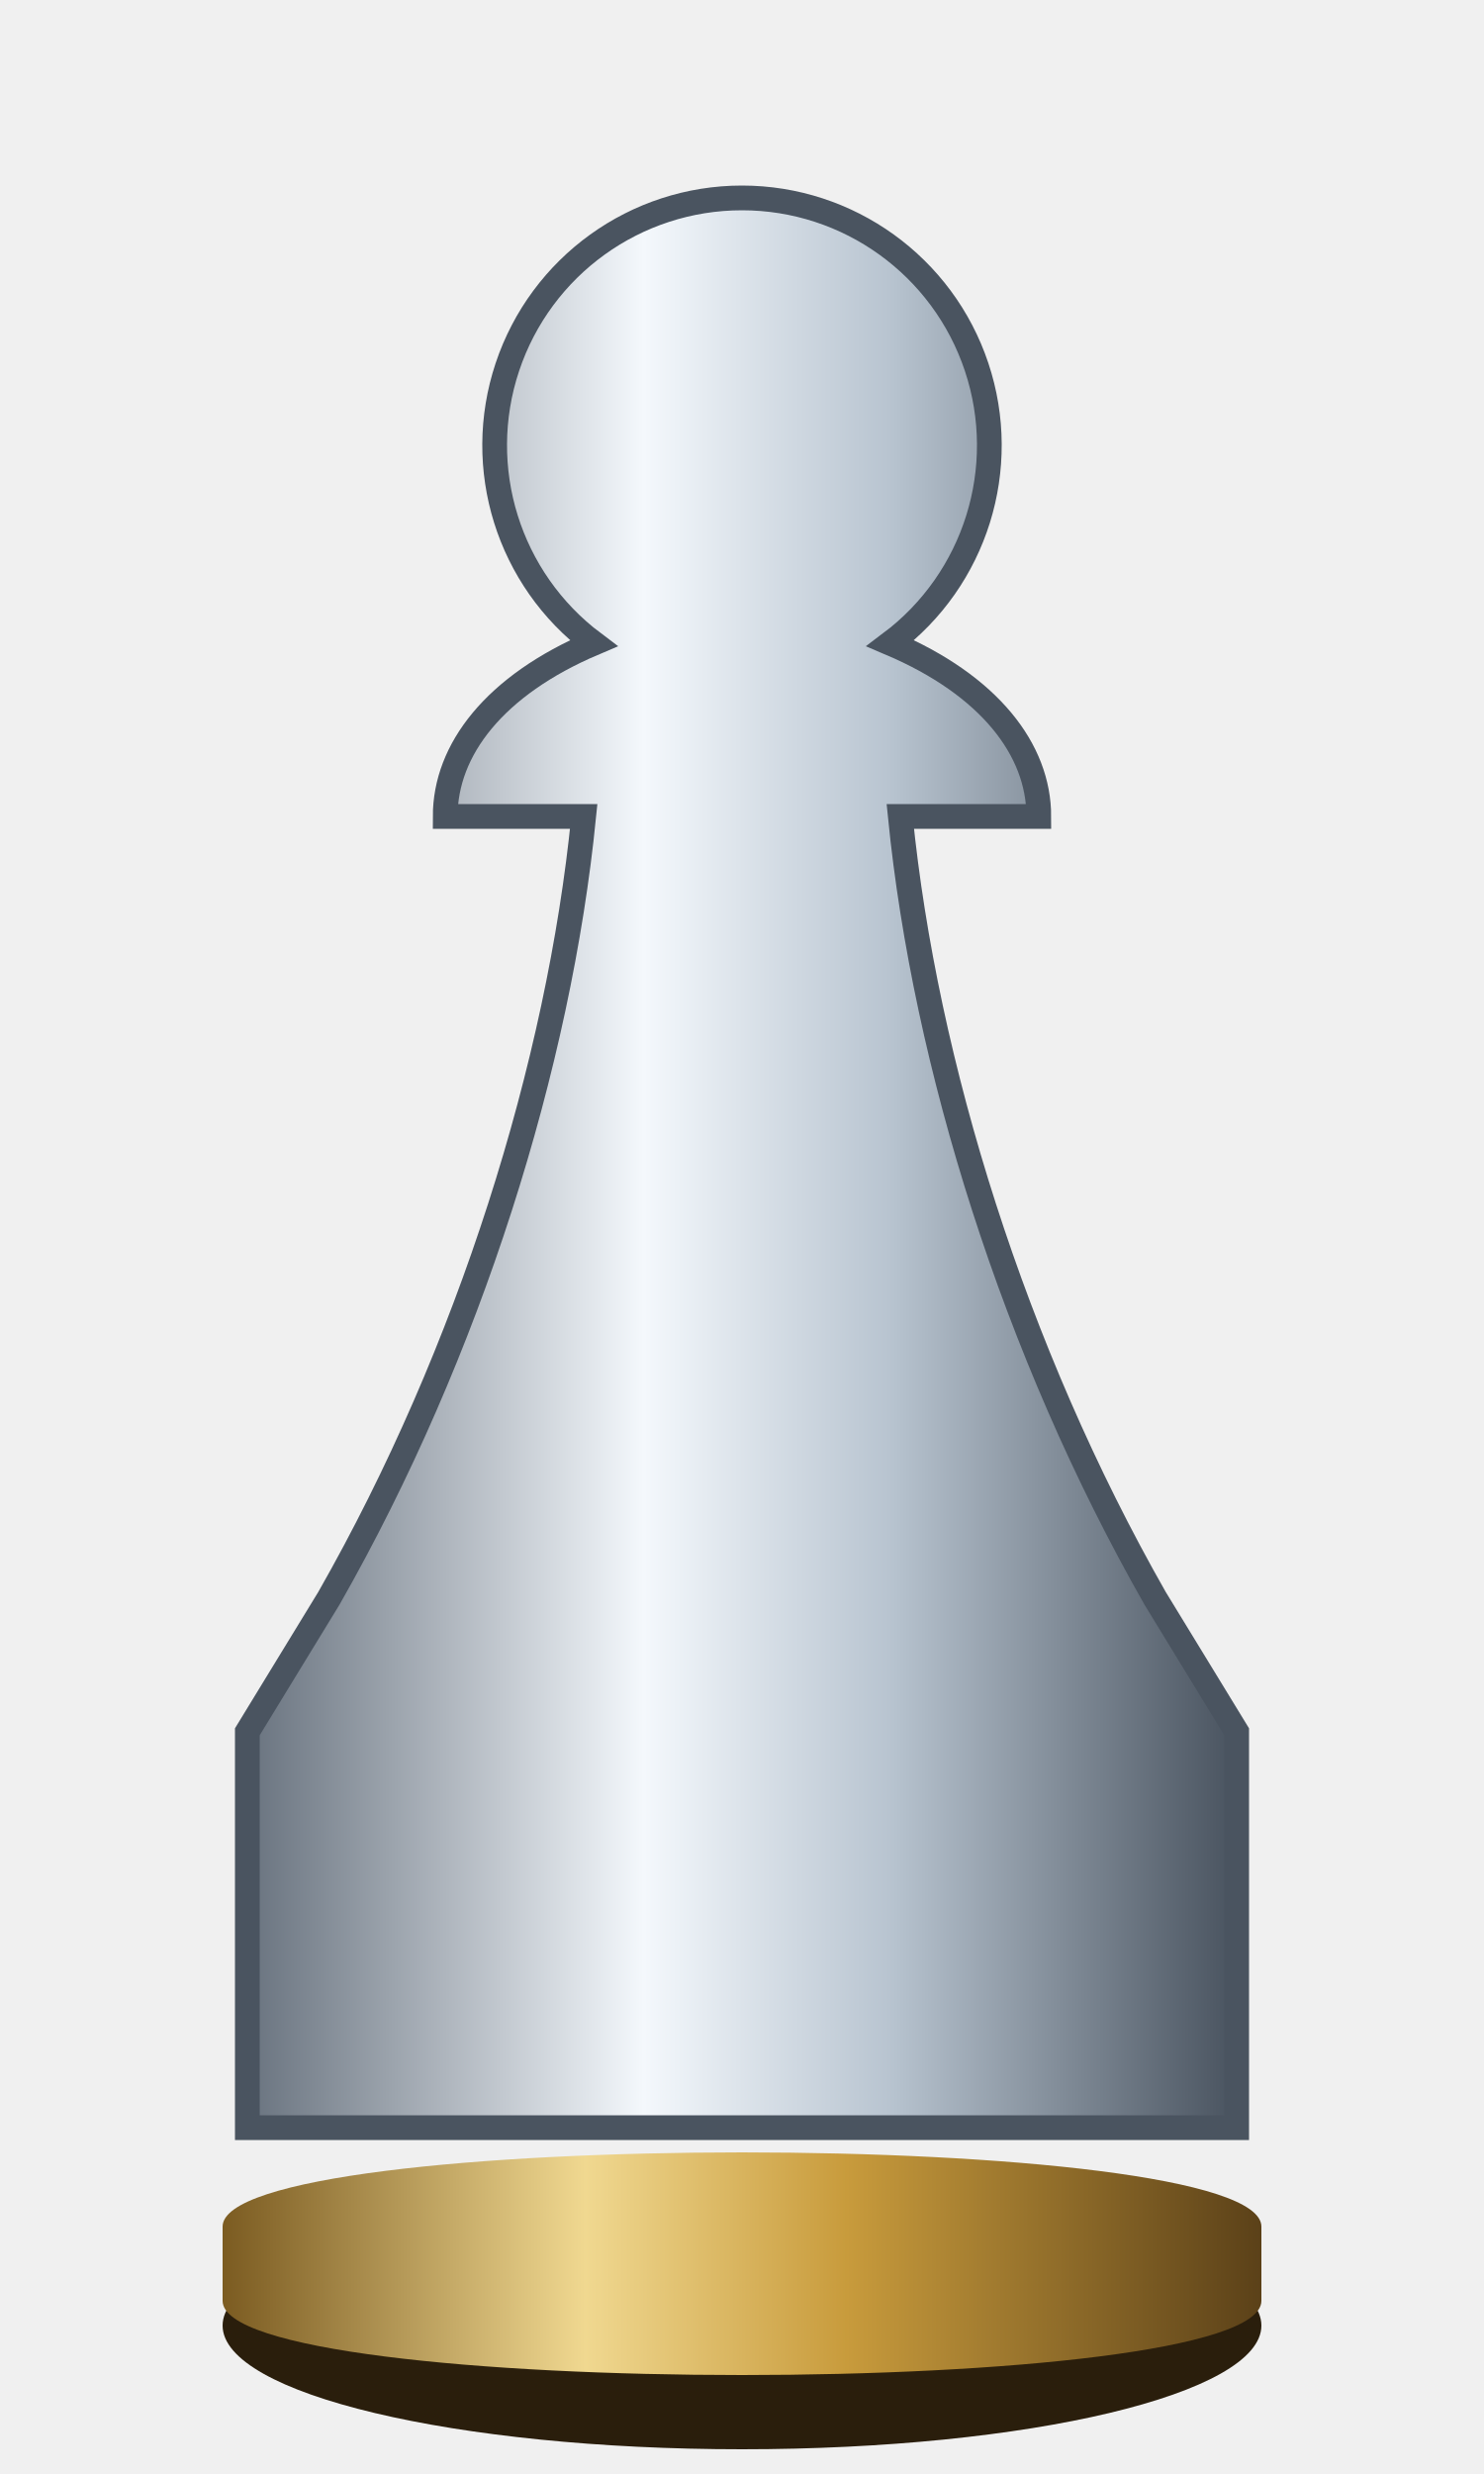
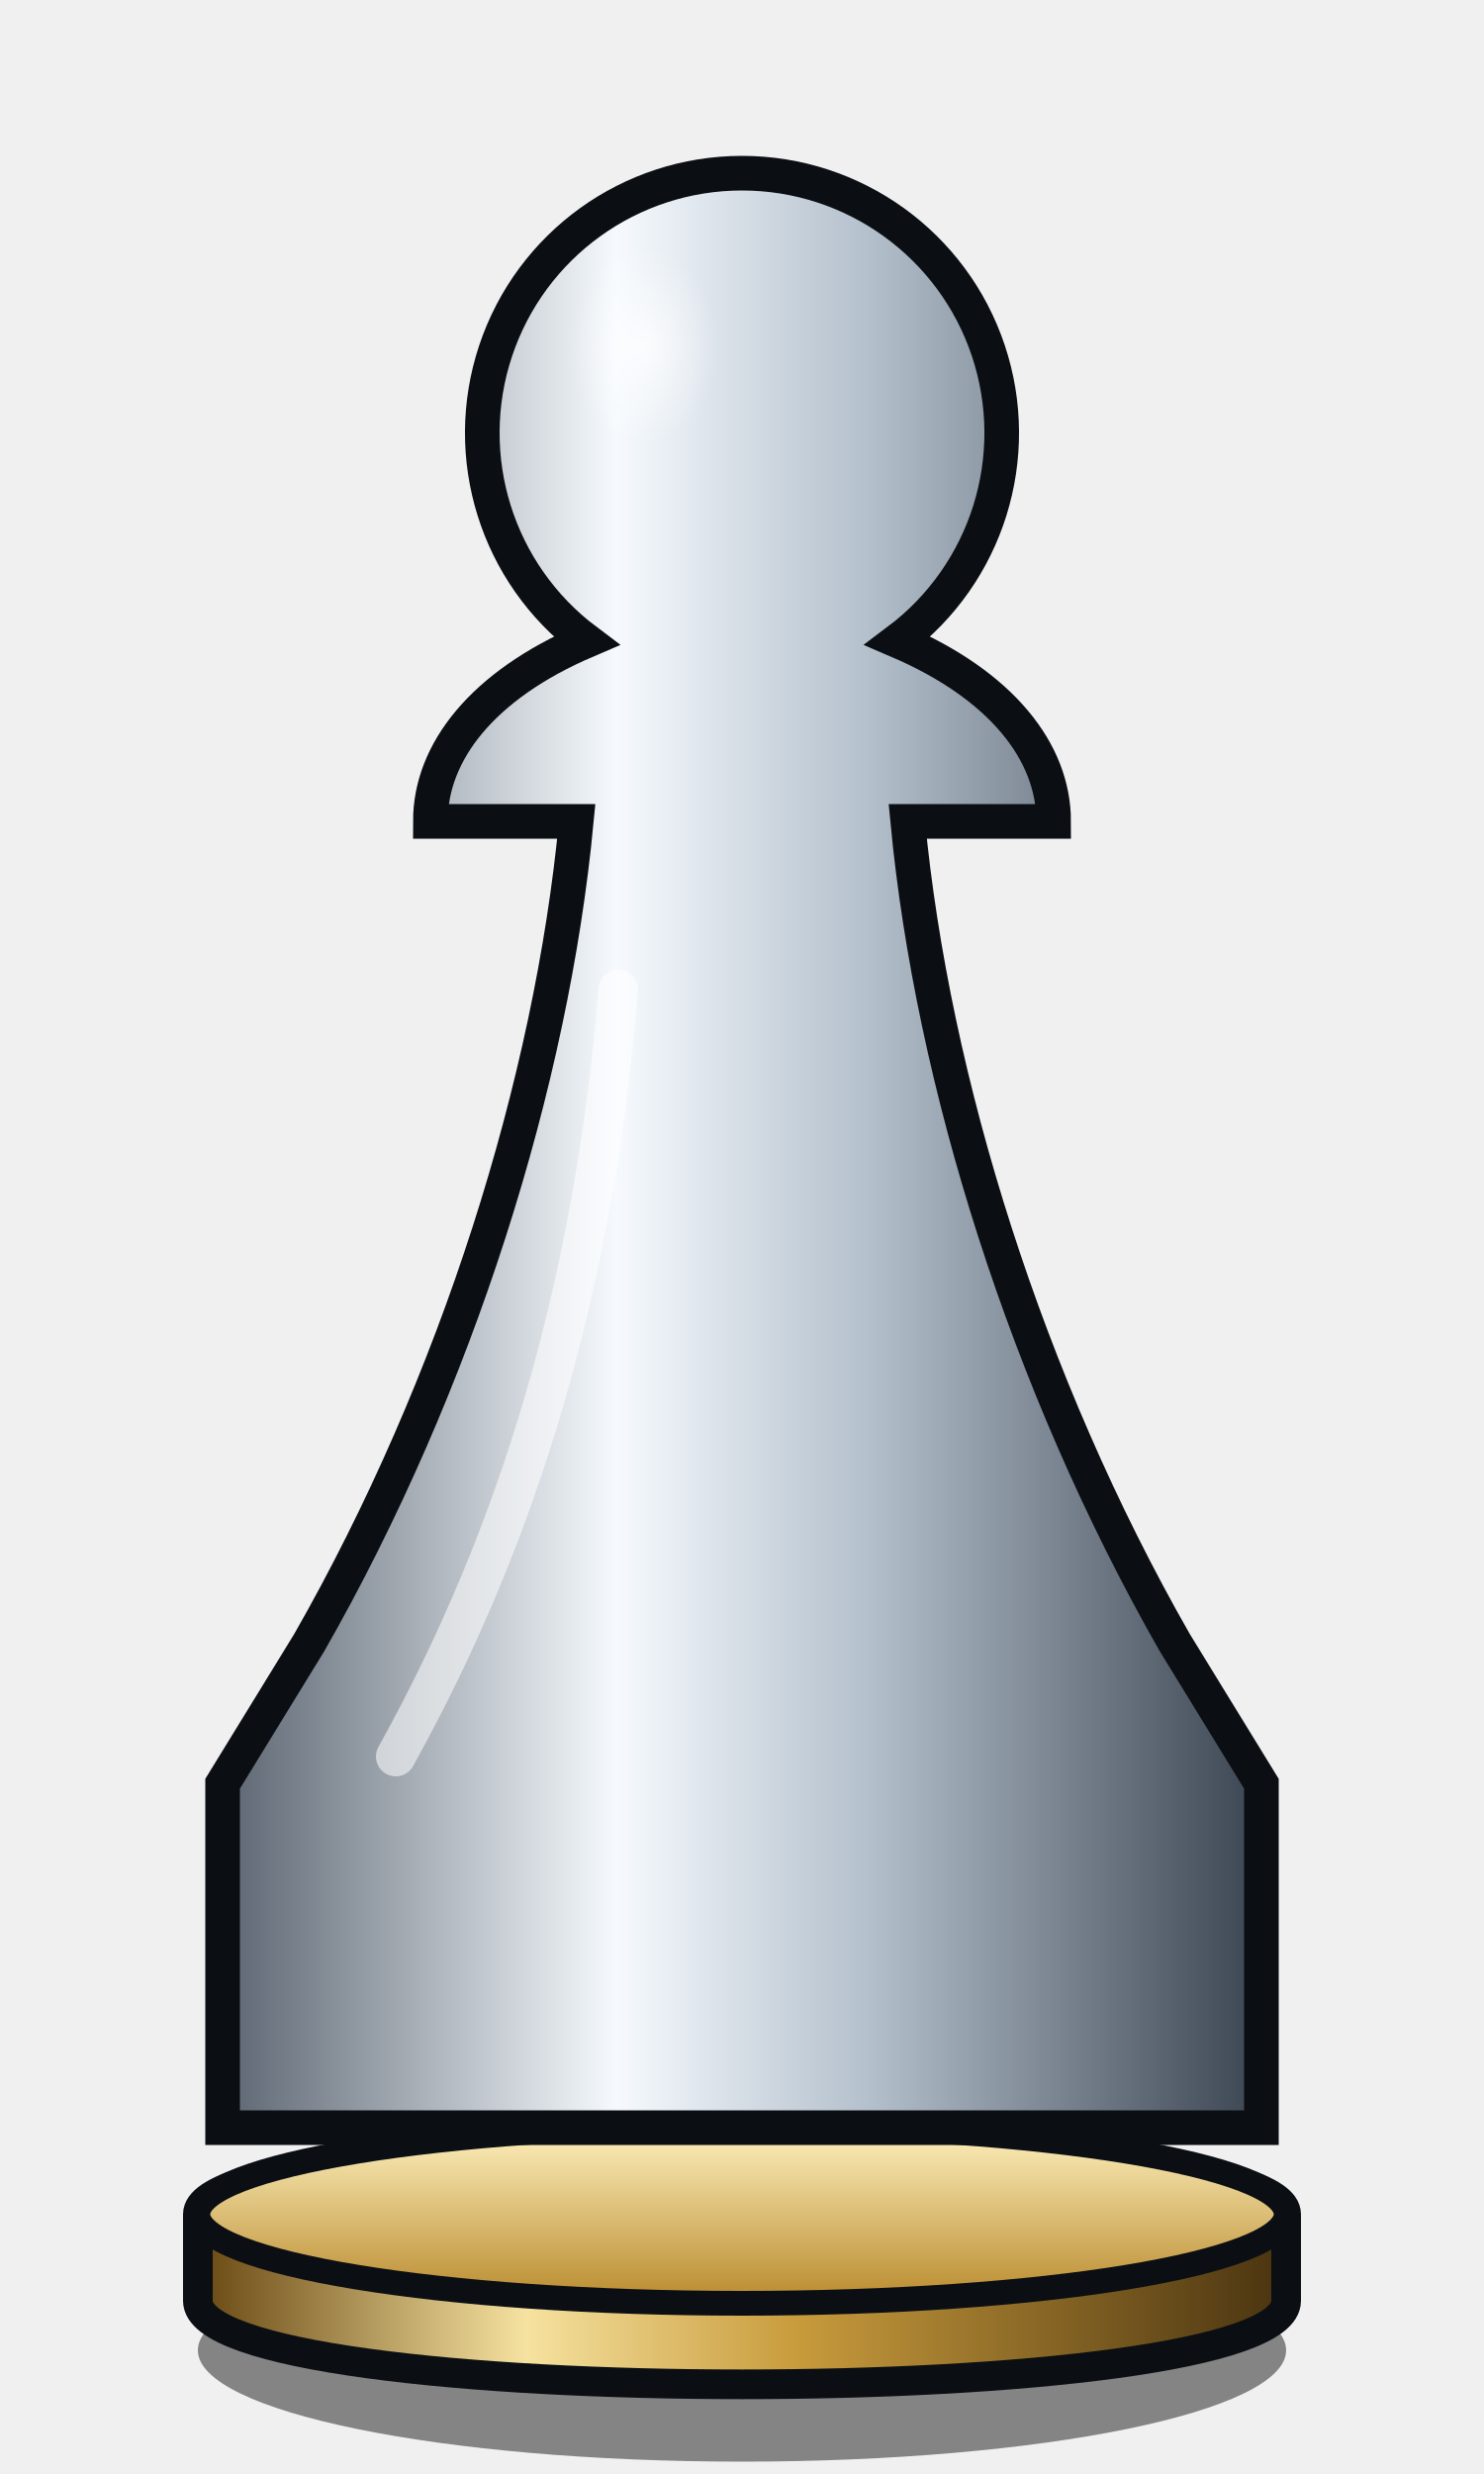
<svg xmlns="http://www.w3.org/2000/svg" viewBox="0 0 60 100">
  <defs>
    <linearGradient id="gold" x1="0" y1="0" x2="1" y2="0">
-       <stop offset="0" stop-color="#7a5a20" />
-       <stop offset=".35" stop-color="#f0d890" />
-       <stop offset=".6" stop-color="#c89b3c" />
-       <stop offset="1" stop-color="#5a4018" />
+       <stop offset="0" stop-color="#6a4a14" />
+       <stop offset=".3" stop-color="#f6e2a0" />
+       <stop offset=".55" stop-color="#c89b3c" />
+       <stop offset="1" stop-color="#4a3410" />
    </linearGradient>
+     <linearGradient id="goldTop" x1="0" y1="0" x2="0" y2="1">
+       <stop offset="0" stop-color="#fff2c0" />
+       <stop offset="1" stop-color="#b8892c" />
+     </linearGradient>
+     <radialGradient id="shine" cx="50%" cy="50%" r="50%">
+       <stop offset="0" stop-color="#fff" stop-opacity=".9" />
+       <stop offset="1" stop-color="#fff" stop-opacity="0" />
+     </radialGradient>
    <linearGradient id="silver" x1="0" y1="0" x2="1" y2="0">
-       <stop offset="0" stop-color="#6a7480" />
-       <stop offset=".4" stop-color="#f4f8fc" />
-       <stop offset=".65" stop-color="#b8c4d0" />
-       <stop offset="1" stop-color="#4a5460" />
+       <stop offset="0" stop-color="#5a6470" />
+       <stop offset=".38" stop-color="#f6fafe" />
+       <stop offset=".62" stop-color="#b4c0cc" />
+       <stop offset="1" stop-color="#3a4450" />
    </linearGradient>
  </defs>
-   <ellipse cx="30" cy="94" rx="21" ry="5" fill="#2a1e0c" />
-   <path d="M9 90 C9 86 51 86 51 90 L51 93 C51 97 9 97 9 93 Z" fill="url(#gold)" />
-   <path d="M30 8a10 10 0 0 1 6 18c4 1.7 6 4.3 6 7h-5.6c1 10 4.6 21.6 10.3 31.6l3.3 5.4V86H10v-16l3.3-5.4C19 54.6 22.6 43 23.6 33H18c0-2.7 2-5.3 6-7A10 10 0 0 1 30 8z" fill="url(#silver)" stroke="#4a5460" stroke-width="1" />
+   <ellipse cx="30" cy="95" rx="22" ry="4.5" fill="#000" opacity=".45" />
+   <path d="M8 89.5 C8 85.5 52 85.5 52 89.5 V93 C52 97.5 8 97.5 8 93 Z" fill="url(#gold)" stroke="#0b0f14" stroke-width="1.2" />
+   <ellipse cx="30" cy="89.5" rx="22" ry="3.6" fill="url(#goldTop)" stroke="#0b0f14" stroke-width="1" />
+   <path d="M30 7a10.5 10.5 0 0 1 6.3 18.9c4.2 1.8 6.3 4.5 6.3 7.3h-5.9c1 10.5 4.8 22.7 10.8 33.2l3.5 5.7V86H9V72.1l3.5-5.7C18.5 55.9 22.3 43.7 23.3 33.2h-5.9c0-2.8 2.1-5.5 6.3-7.3A10.5 10.5 0 0 1 30 7z" fill="url(#silver)" stroke="#0b0f14" stroke-width="1.4" />
+   <ellipse cx="26" cy="14" rx="3" ry="4" fill="url(#shine)" opacity=".8" />
+   <path d="M25 40 C24 52 21 62 16 71" fill="none" stroke="#fff" stroke-width="1.6" opacity=".55" stroke-linecap="round" />
</svg>
